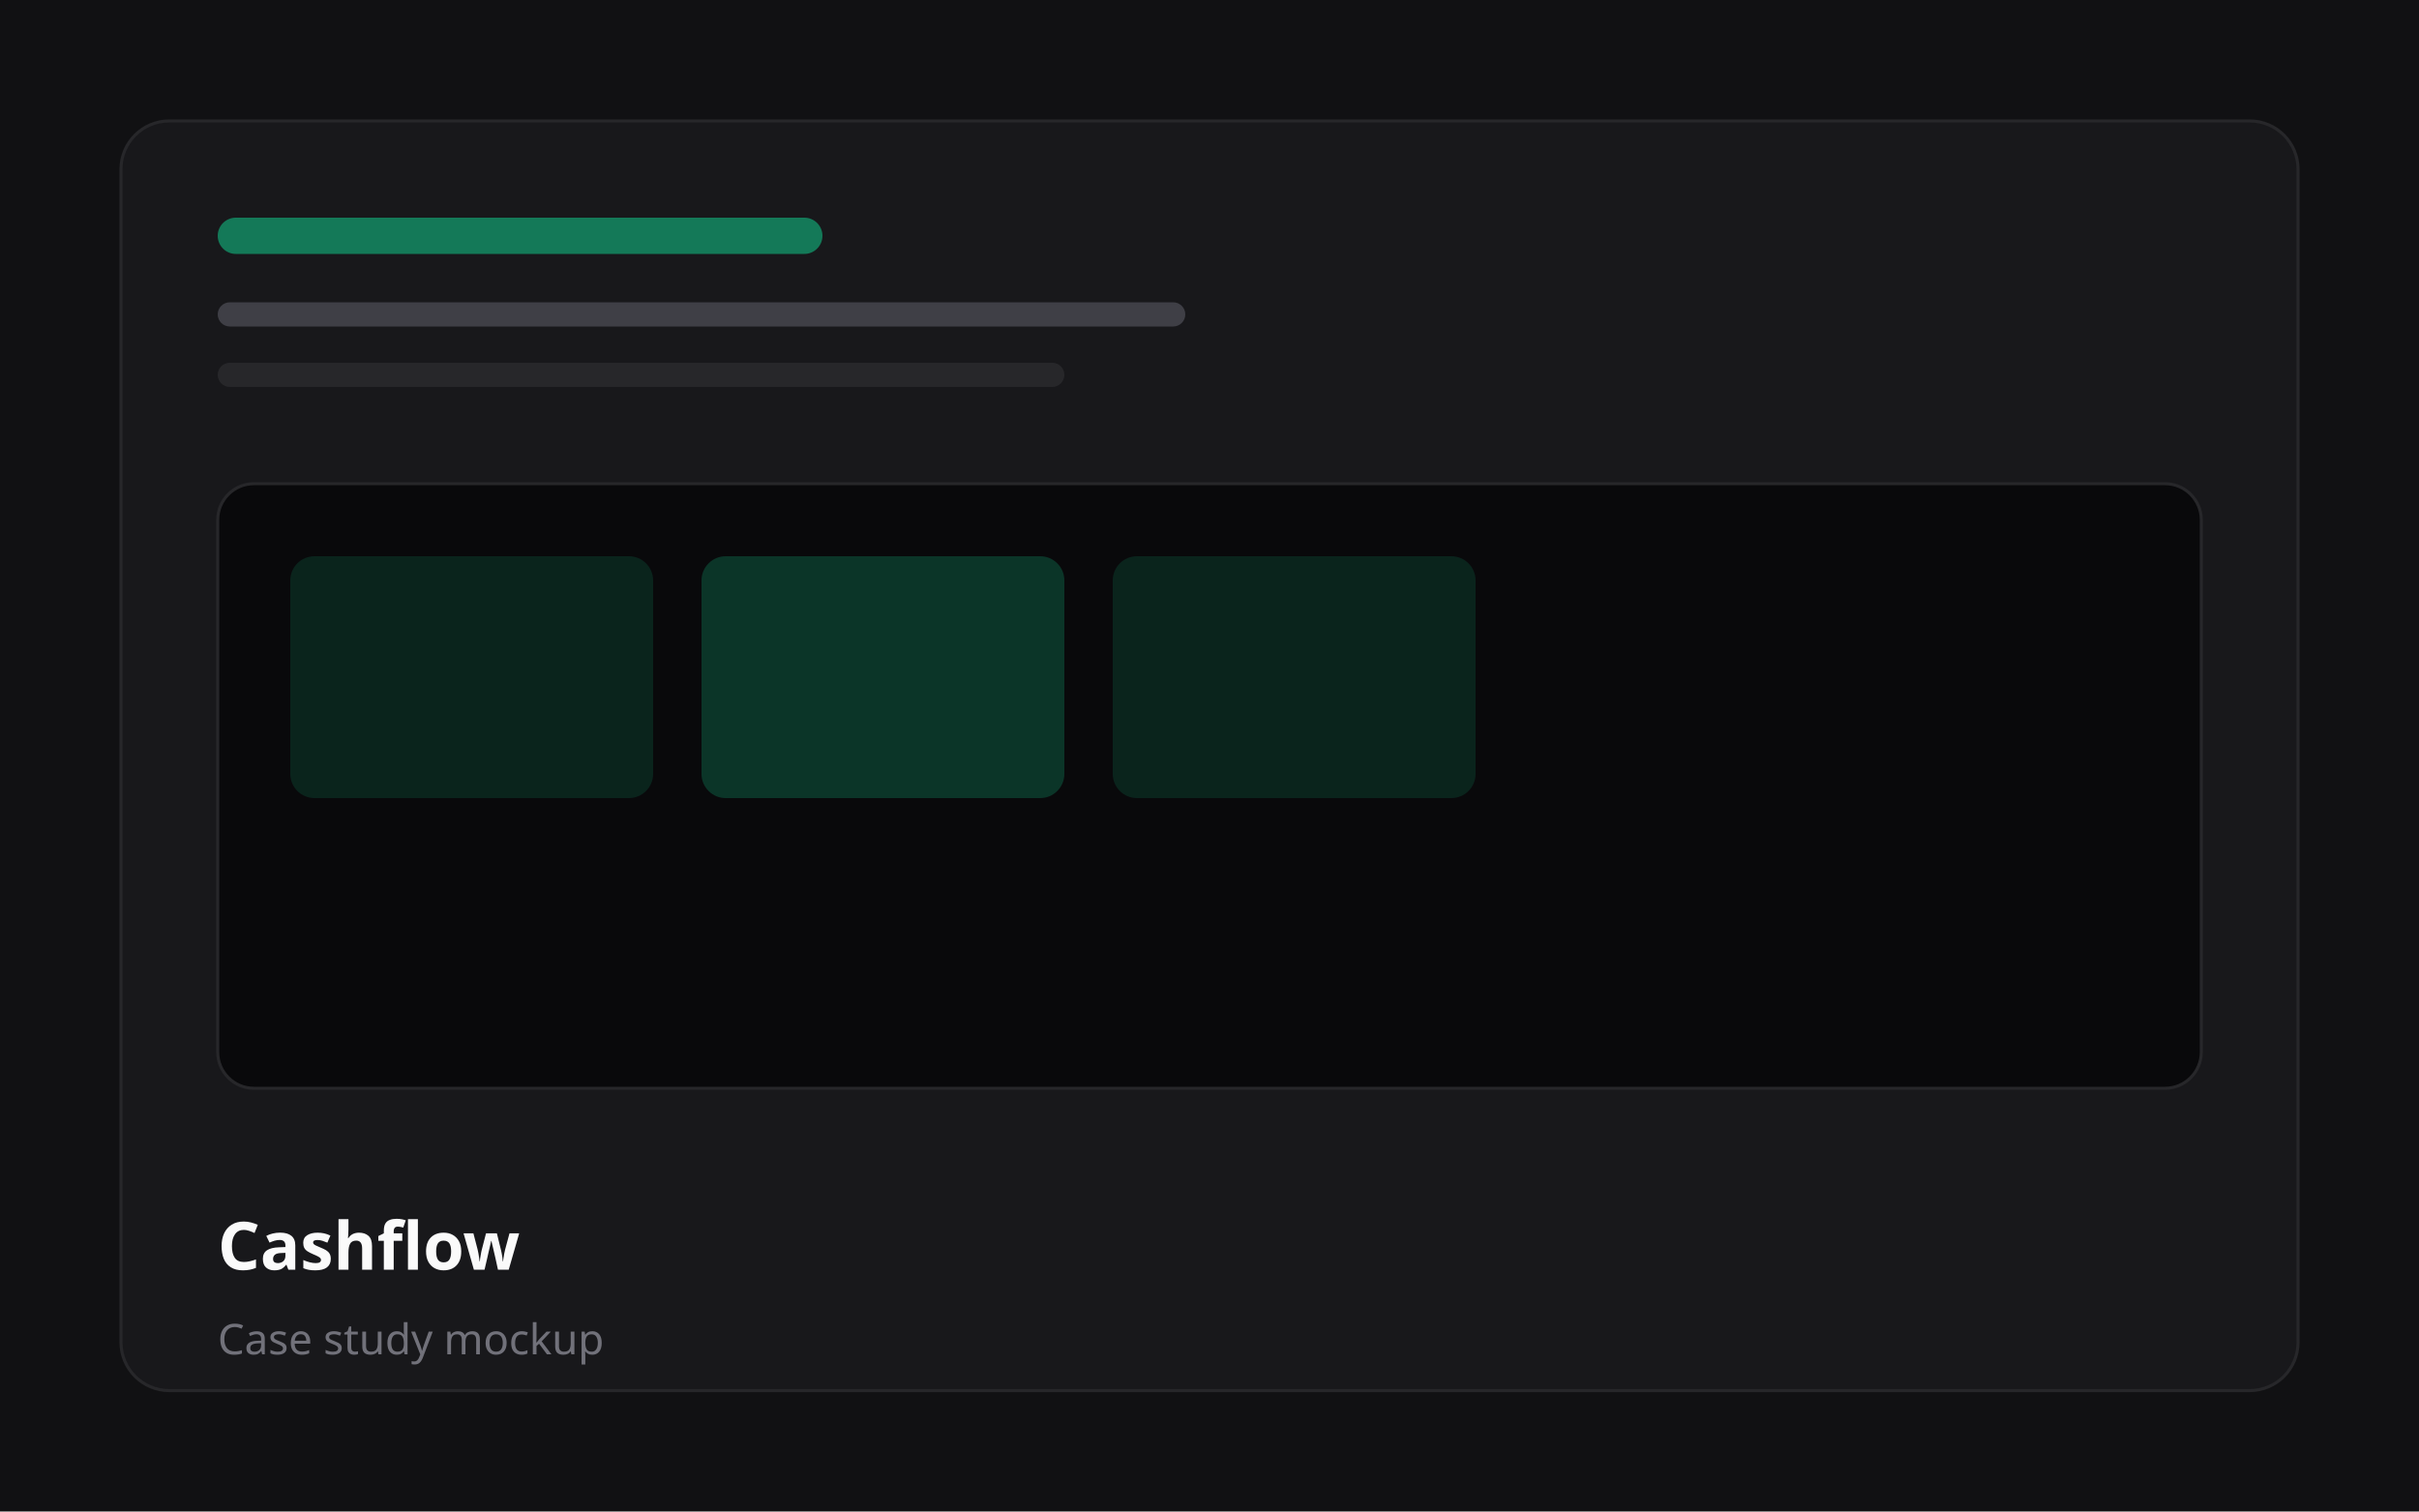
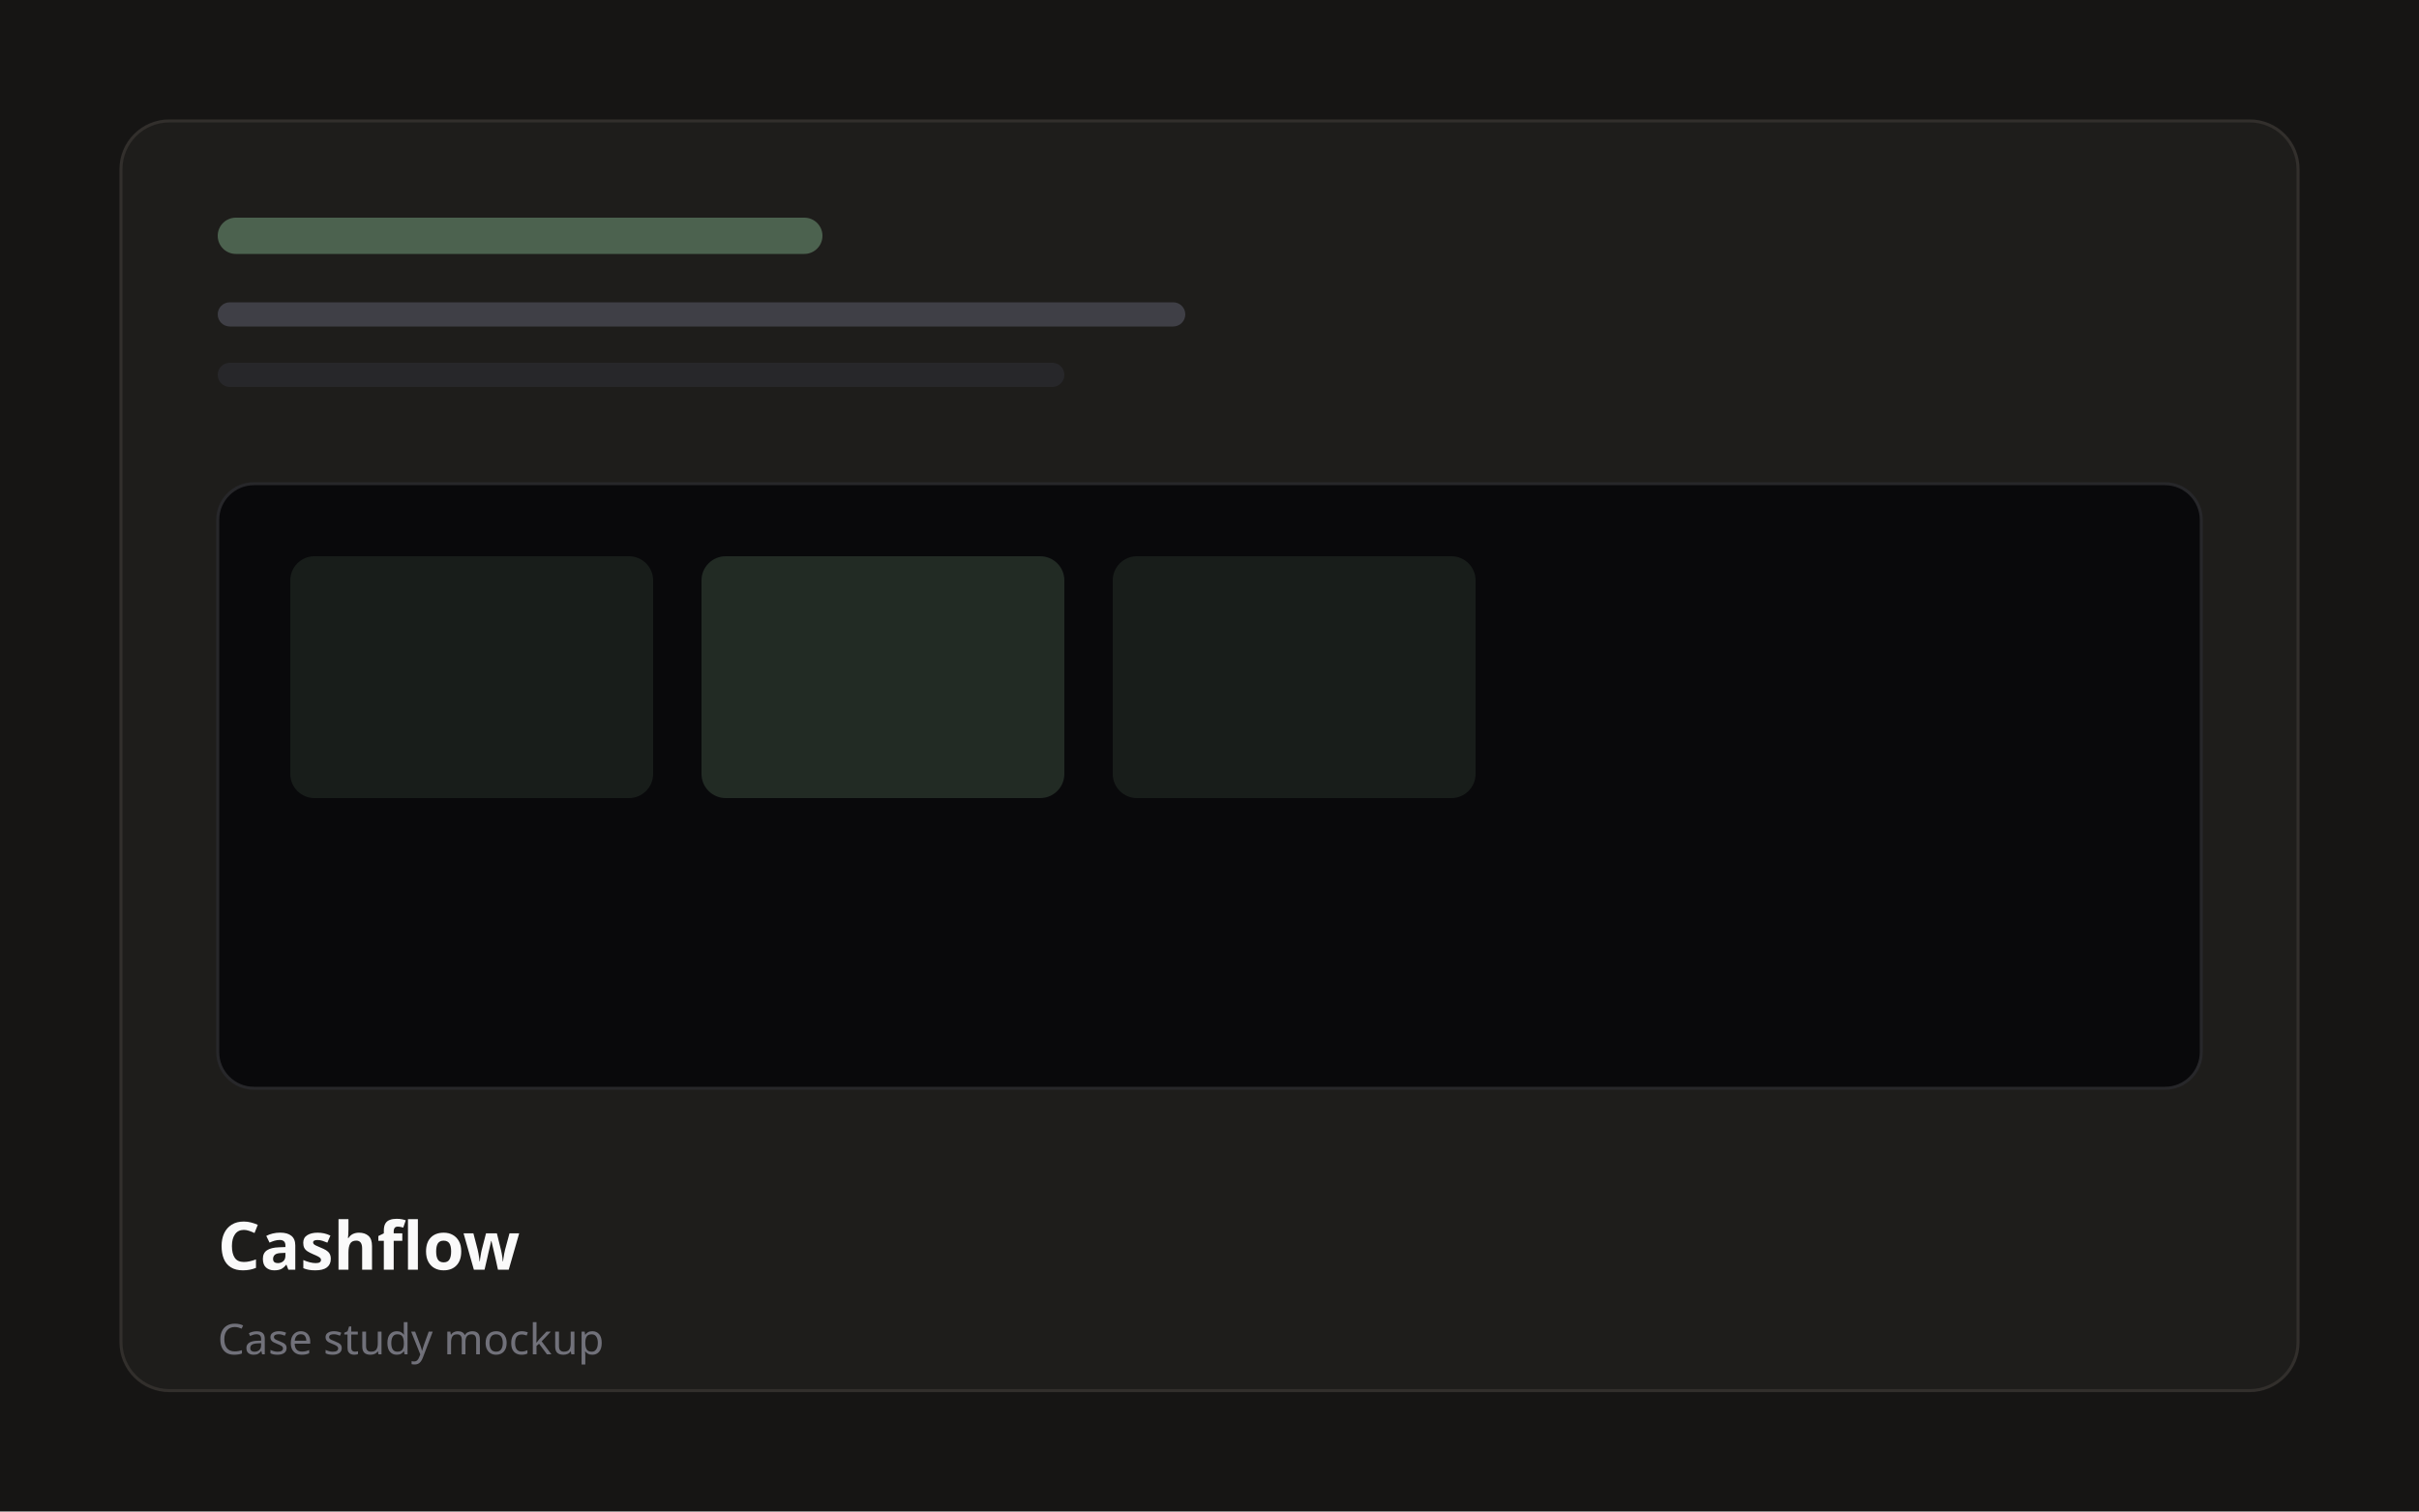
<svg xmlns="http://www.w3.org/2000/svg" viewBox="0 0 800 500" fill="none">
-   <rect width="800" height="500" fill="#111113" />
-   <rect x="40" y="40" width="720" height="420" rx="16" fill="#18181b" stroke="#27272a" stroke-width="1" />
-   <rect x="72" y="72" width="200" height="12" rx="6" fill="#10b981" opacity="0.6" />
+   <rect width="800" height="500" fill="#161514" />
+   <rect x="40" y="40" width="720" height="420" rx="16" fill="#1e1d1b" stroke="#322f2c" stroke-width="1" />
+   <rect x="72" y="72" width="200" height="12" rx="6" fill="#6b8f71" opacity="0.6" />
  <rect x="72" y="100" width="320" height="8" rx="4" fill="#3f3f46" />
  <rect x="72" y="120" width="280" height="8" rx="4" fill="#27272a" />
  <rect x="72" y="160" width="656" height="200" rx="12" fill="#09090b" stroke="#27272a" />
-   <rect x="96" y="184" width="120" height="80" rx="8" fill="#10b981" opacity="0.15" />
-   <rect x="232" y="184" width="120" height="80" rx="8" fill="#10b981" opacity="0.25" />
-   <rect x="368" y="184" width="120" height="80" rx="8" fill="#10b981" opacity="0.15" />
+   <rect x="96" y="184" width="120" height="80" rx="8" fill="#6b8f71" opacity="0.15" />
+   <rect x="232" y="184" width="120" height="80" rx="8" fill="#6b8f71" opacity="0.25" />
+   <rect x="368" y="184" width="120" height="80" rx="8" fill="#6b8f71" opacity="0.15" />
  <text x="72" y="420" fill="#fafafa" font-family="system-ui,sans-serif" font-size="22" font-weight="600">Cashflow</text>
  <text x="72" y="448" fill="#71717a" font-family="system-ui,sans-serif" font-size="14">Case study mockup</text>
</svg>
